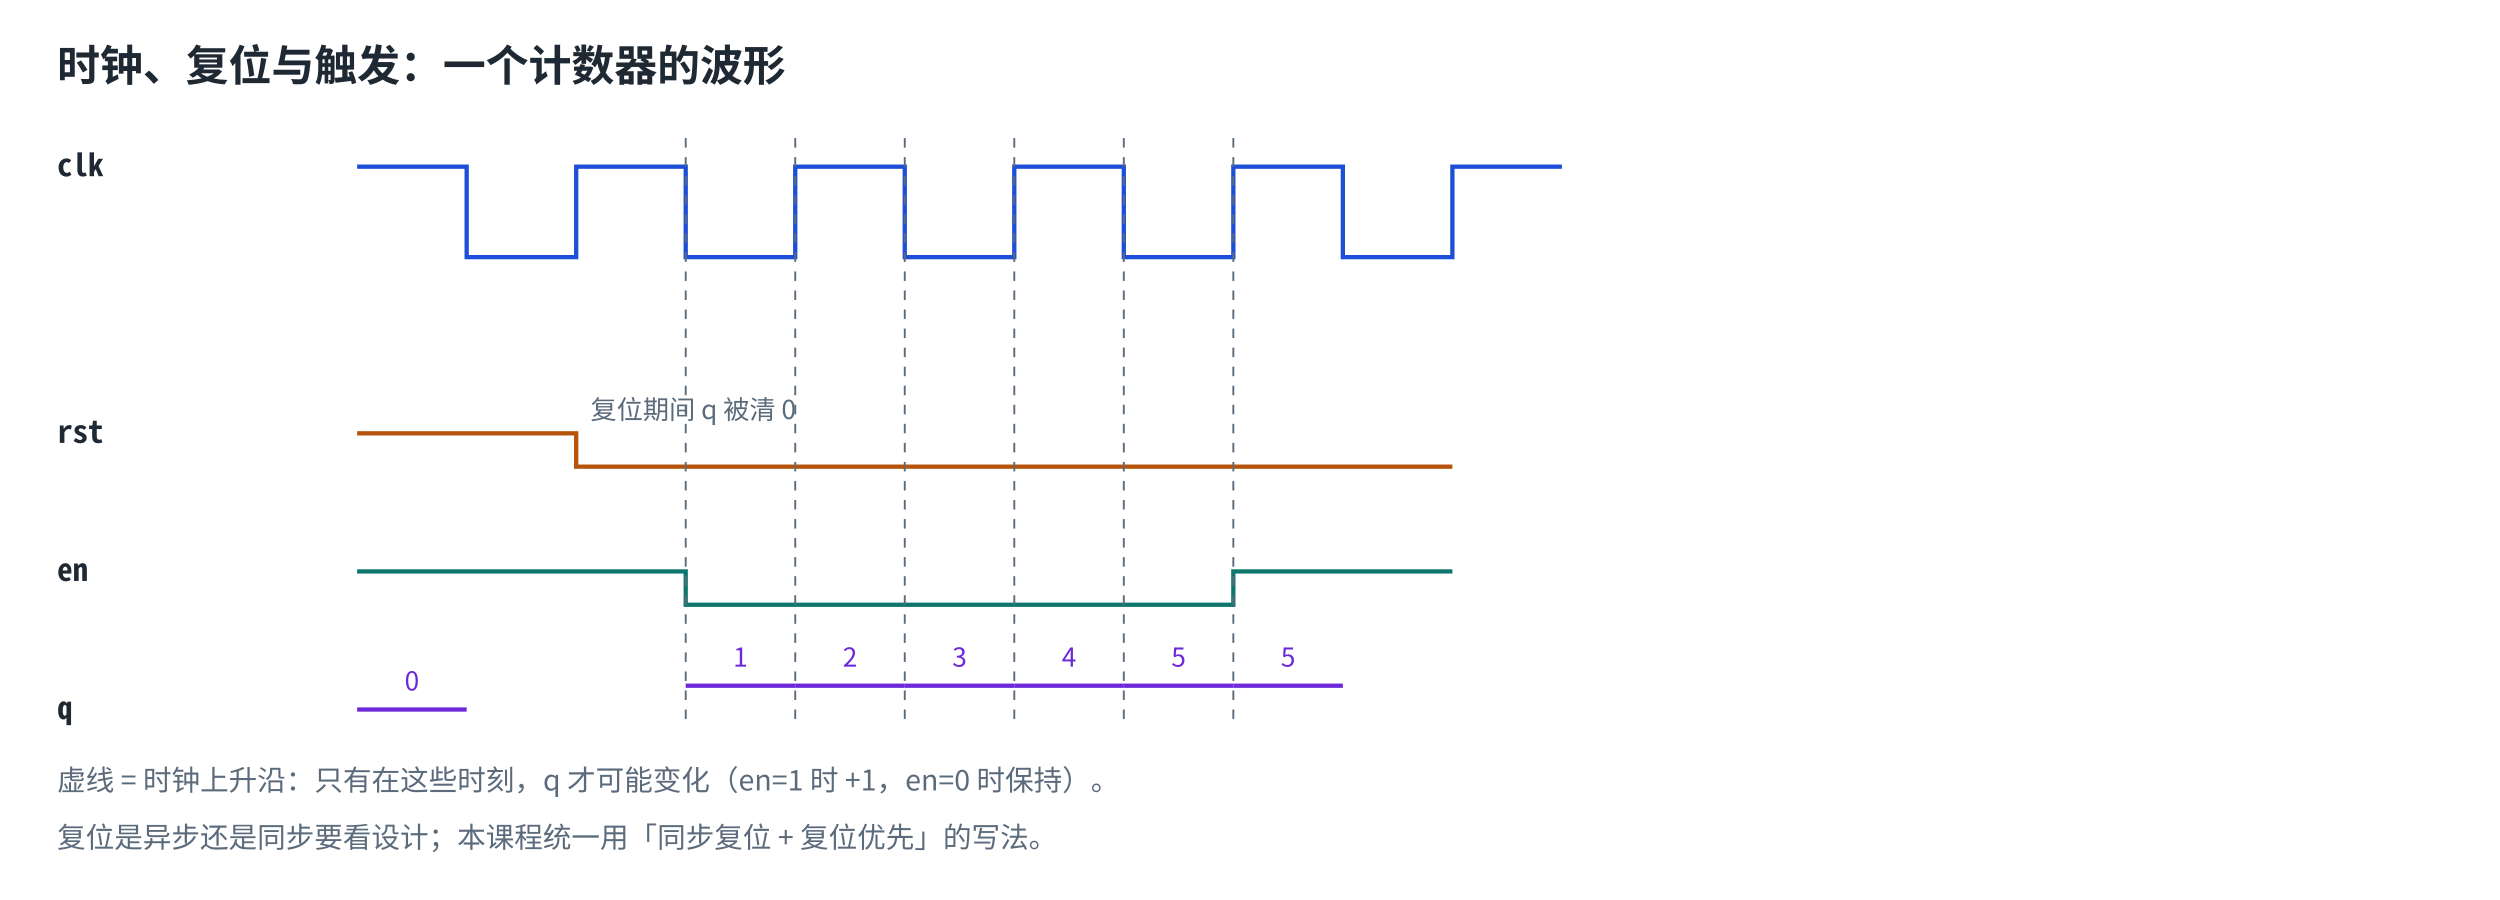
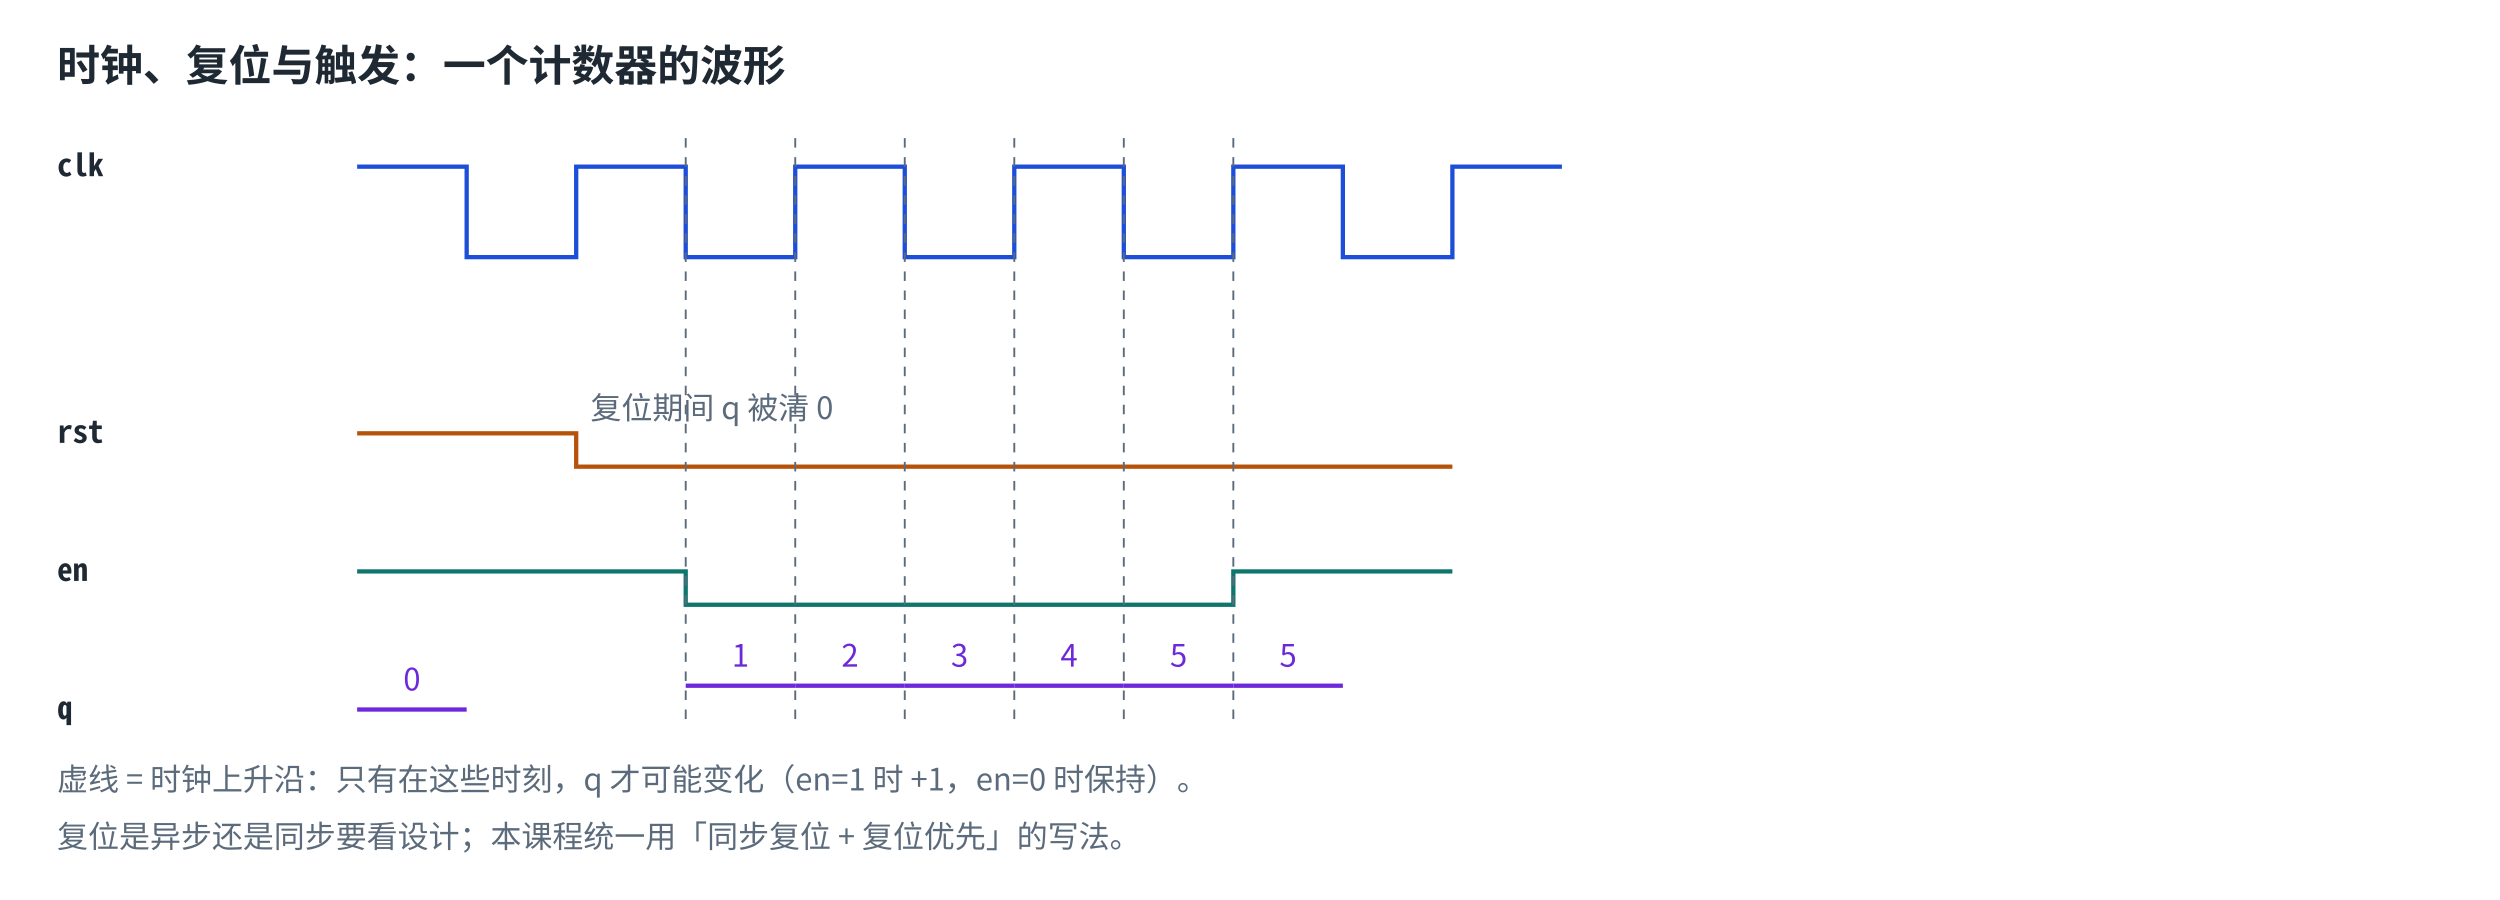
<svg xmlns="http://www.w3.org/2000/svg" width="1050" height="378" viewBox="0 0 1050 378">
  <defs>
    <marker id="arrowhead" viewBox="0 0 10 10" refX="9" refY="5" markerWidth="7" markerHeight="7" orient="auto-start-reverse">
      <path d="M 0 0 L 10 5 L 0 10 z" fill="#1f2933" />
    </marker>
  </defs>
  <rect width="1050" height="378" fill="#ffffff" />
  <text x="24" y="34" font-family="'Noto Sans CJK SC','Noto Sans CJK JP',sans-serif" font-size="18" font-weight="700" fill="#1f2933" text-anchor="start">
    <tspan x="24" dy="0">时钟、复位与触发：一个计数器的波形</tspan>
  </text>
  <text x="24" y="74" font-family="'Noto Sans Mono CJK SC','DejaVu Sans Mono',monospace" font-size="13" font-weight="700" fill="#1f2933" text-anchor="start">
    <tspan x="24" dy="0">clk</tspan>
  </text>
  <polyline points="150,70 196,70 196,108 242,108 242,70 288,70 288,108 334,108 334,70 380,70 380,108 426,108 426,70 472,70 472,108 518,108 518,70 564,70 564,108 610,108 610,70 656,70" fill="none" stroke="#1d4ed8" stroke-width="1.8" />
  <text x="24" y="186" font-family="'Noto Sans Mono CJK SC','DejaVu Sans Mono',monospace" font-size="13" font-weight="700" fill="#1f2933" text-anchor="start">
    <tspan x="24" dy="0">rst</tspan>
  </text>
  <polyline points="150,182 242,182 242,196 610,196" fill="none" stroke="#b45309" stroke-width="1.8" />
-   <text x="248" y="176" font-family="'Noto Sans CJK SC','Noto Sans CJK JP',sans-serif" font-size="11" font-weight="400" fill="#5b6b7b" text-anchor="start">
+   <text x="248" y="176" font-family="'Noto Sans CJK SC','Noto Sans CJK JP',sans-serif" font-size="13" font-weight="400" fill="#5b6b7b" text-anchor="start">
    <tspan x="248" dy="0">复位期间 q 被清 0</tspan>
  </text>
  <text x="24" y="244" font-family="'Noto Sans Mono CJK SC','DejaVu Sans Mono',monospace" font-size="13" font-weight="700" fill="#1f2933" text-anchor="start">
    <tspan x="24" dy="0">en</tspan>
  </text>
  <polyline points="150,240 288,240 288,254 518,254 518,240 610,240" fill="none" stroke="#0f766e" stroke-width="1.8" />
  <text x="24" y="302" font-family="'Noto Sans Mono CJK SC','DejaVu Sans Mono',monospace" font-size="13" font-weight="700" fill="#1f2933" text-anchor="start">
    <tspan x="24" dy="0">q</tspan>
  </text>
  <polyline points="150,298 196,298" fill="none" stroke="#6d28d9" stroke-width="1.8" />
-   <text x="173.0" y="290" font-family="'Noto Sans CJK SC','Noto Sans CJK JP',sans-serif" font-size="11" font-weight="400" fill="#6d28d9" text-anchor="middle">
+   <text x="173.0" y="290" font-family="'Noto Sans CJK SC','Noto Sans CJK JP',sans-serif" font-size="13" font-weight="400" fill="#6d28d9" text-anchor="middle">
    <tspan x="173.0" dy="0">0</tspan>
  </text>
  <polyline points="288,288 334,288" fill="none" stroke="#6d28d9" stroke-width="1.8" />
-   <text x="311.0" y="280" font-family="'Noto Sans CJK SC','Noto Sans CJK JP',sans-serif" font-size="11" font-weight="400" fill="#6d28d9" text-anchor="middle">
+   <text x="311.0" y="280" font-family="'Noto Sans CJK SC','Noto Sans CJK JP',sans-serif" font-size="13" font-weight="400" fill="#6d28d9" text-anchor="middle">
    <tspan x="311.0" dy="0">1</tspan>
  </text>
  <polyline points="334,288 380,288" fill="none" stroke="#6d28d9" stroke-width="1.8" />
-   <text x="357.0" y="280" font-family="'Noto Sans CJK SC','Noto Sans CJK JP',sans-serif" font-size="11" font-weight="400" fill="#6d28d9" text-anchor="middle">
+   <text x="357.0" y="280" font-family="'Noto Sans CJK SC','Noto Sans CJK JP',sans-serif" font-size="13" font-weight="400" fill="#6d28d9" text-anchor="middle">
    <tspan x="357.0" dy="0">2</tspan>
  </text>
  <polyline points="380,288 426,288" fill="none" stroke="#6d28d9" stroke-width="1.8" />
-   <text x="403.0" y="280" font-family="'Noto Sans CJK SC','Noto Sans CJK JP',sans-serif" font-size="11" font-weight="400" fill="#6d28d9" text-anchor="middle">
+   <text x="403.0" y="280" font-family="'Noto Sans CJK SC','Noto Sans CJK JP',sans-serif" font-size="13" font-weight="400" fill="#6d28d9" text-anchor="middle">
    <tspan x="403.0" dy="0">3</tspan>
  </text>
  <polyline points="426,288 472,288" fill="none" stroke="#6d28d9" stroke-width="1.8" />
-   <text x="449.0" y="280" font-family="'Noto Sans CJK SC','Noto Sans CJK JP',sans-serif" font-size="11" font-weight="400" fill="#6d28d9" text-anchor="middle">
+   <text x="449.0" y="280" font-family="'Noto Sans CJK SC','Noto Sans CJK JP',sans-serif" font-size="13" font-weight="400" fill="#6d28d9" text-anchor="middle">
    <tspan x="449.0" dy="0">4</tspan>
  </text>
  <polyline points="472,288 518,288" fill="none" stroke="#6d28d9" stroke-width="1.8" />
-   <text x="495.0" y="280" font-family="'Noto Sans CJK SC','Noto Sans CJK JP',sans-serif" font-size="11" font-weight="400" fill="#6d28d9" text-anchor="middle">
+   <text x="495.0" y="280" font-family="'Noto Sans CJK SC','Noto Sans CJK JP',sans-serif" font-size="13" font-weight="400" fill="#6d28d9" text-anchor="middle">
    <tspan x="495.0" dy="0">5</tspan>
  </text>
  <polyline points="518,288 564,288" fill="none" stroke="#6d28d9" stroke-width="1.8" />
-   <text x="541.0" y="280" font-family="'Noto Sans CJK SC','Noto Sans CJK JP',sans-serif" font-size="11" font-weight="400" fill="#6d28d9" text-anchor="middle">
+   <text x="541.0" y="280" font-family="'Noto Sans CJK SC','Noto Sans CJK JP',sans-serif" font-size="13" font-weight="400" fill="#6d28d9" text-anchor="middle">
    <tspan x="541.0" dy="0">5</tspan>
  </text>
  <line x1="288" y1="58" x2="288" y2="304" stroke="#5b6b7b" stroke-width="0.8" stroke-dasharray="4 4" />
  <line x1="334" y1="58" x2="334" y2="304" stroke="#5b6b7b" stroke-width="0.8" stroke-dasharray="4 4" />
  <line x1="380" y1="58" x2="380" y2="304" stroke="#5b6b7b" stroke-width="0.8" stroke-dasharray="4 4" />
  <line x1="426" y1="58" x2="426" y2="304" stroke="#5b6b7b" stroke-width="0.8" stroke-dasharray="4 4" />
  <line x1="472" y1="58" x2="472" y2="304" stroke="#5b6b7b" stroke-width="0.8" stroke-dasharray="4 4" />
  <line x1="518" y1="58" x2="518" y2="304" stroke="#5b6b7b" stroke-width="0.8" stroke-dasharray="4 4" />
-   <text x="24" y="332" font-family="'Noto Sans CJK SC','Noto Sans CJK JP',sans-serif" font-size="12" font-weight="400" fill="#5b6b7b" text-anchor="start">
+   <text x="24" y="332" font-family="'Noto Sans CJK SC','Noto Sans CJK JP',sans-serif" font-size="13" font-weight="400" fill="#5b6b7b" text-anchor="start">
    <tspan x="24" dy="0">虚线 = 时钟上升沿：只有在这些时刻，q 才可能变化（en=1 时 +1，en=0 时保持）。</tspan>
  </text>
-   <text x="24" y="356" font-family="'Noto Sans CJK SC','Noto Sans CJK JP',sans-serif" font-size="12" font-weight="400" fill="#5b6b7b" text-anchor="start">
+   <text x="24" y="356" font-family="'Noto Sans CJK SC','Noto Sans CJK JP',sans-serif" font-size="13" font-weight="400" fill="#5b6b7b" text-anchor="start">
    <tspan x="24" dy="0">复位是异步还是同步要看设计；本课程统一用「同步复位 + 复位优先」的写法。</tspan>
  </text>
</svg>
